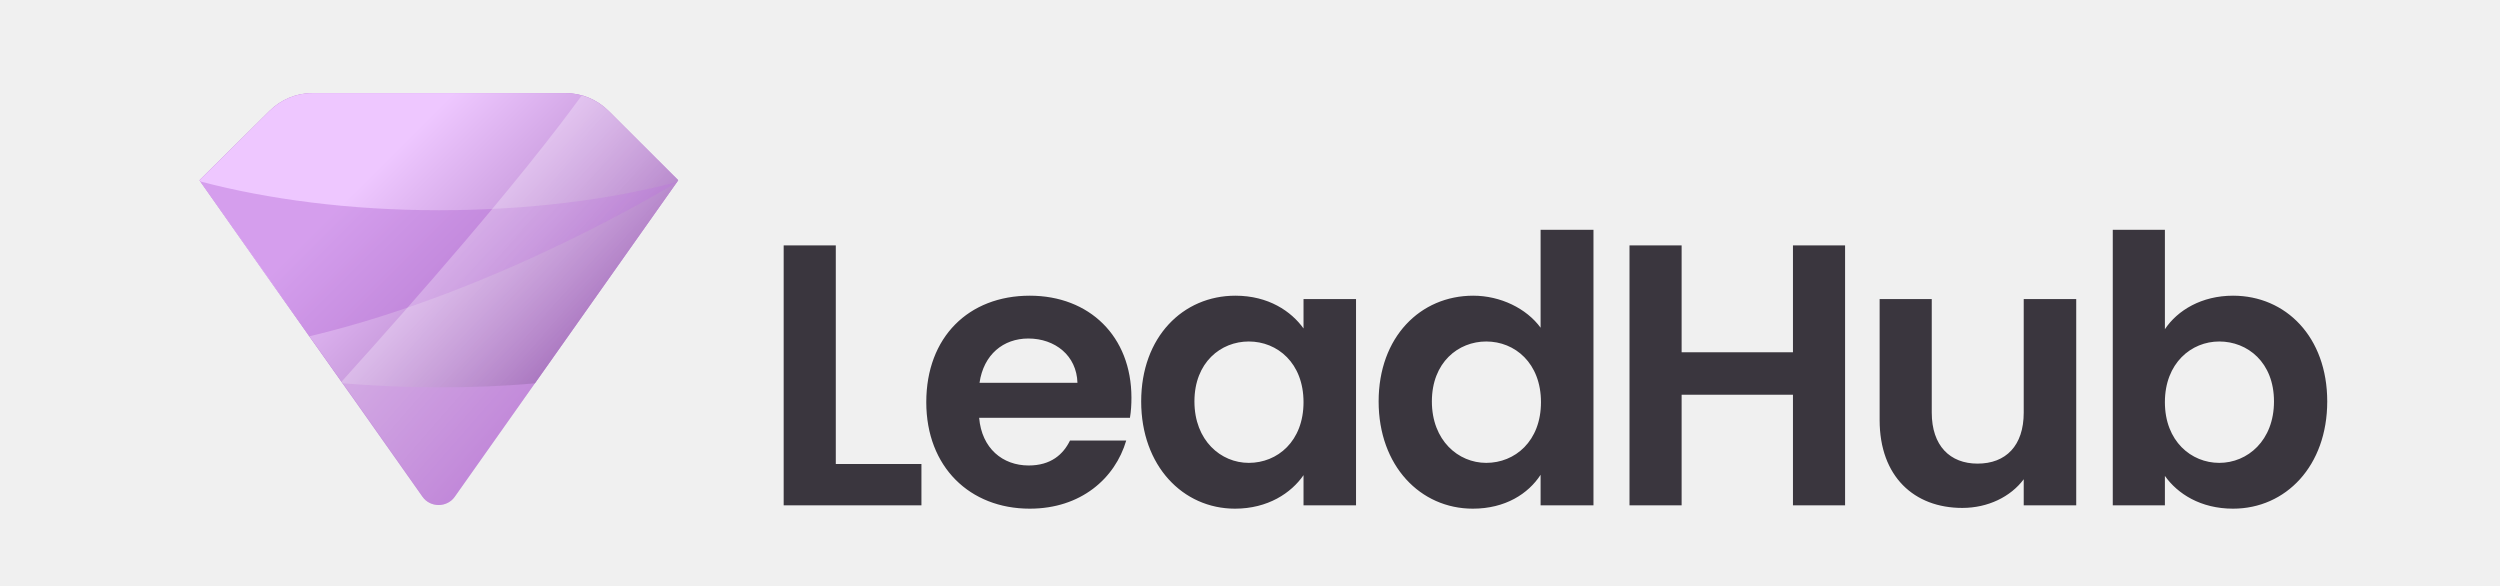
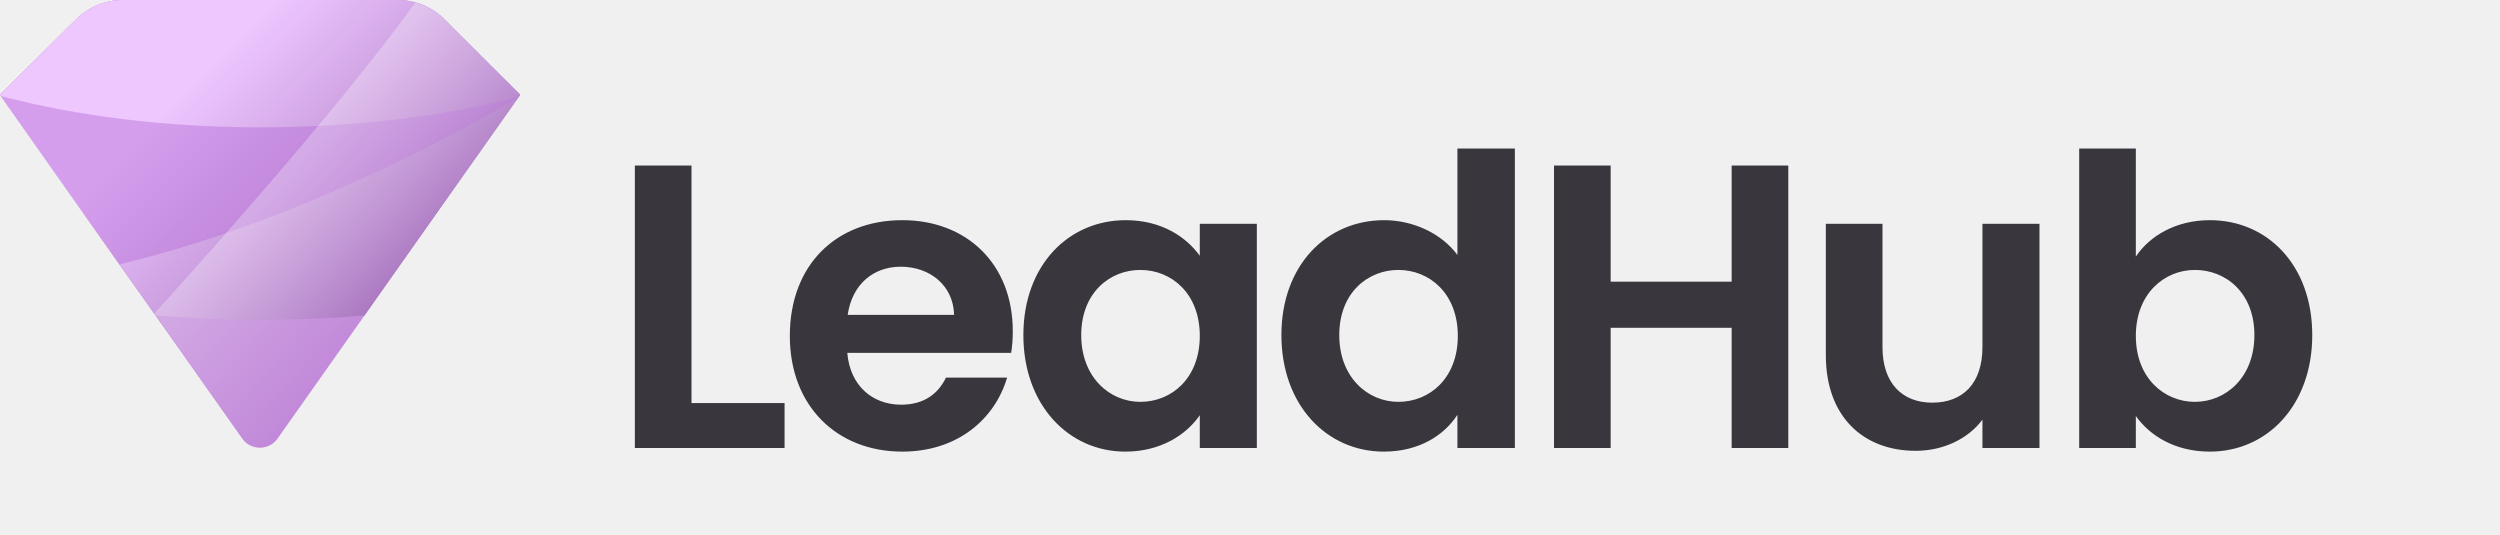
- <svg xmlns="http://www.w3.org/2000/svg" width="188" height="44" viewBox="0 0 188 44" fill="none">
-   <g clip-path="url(#clip0_805_4687)">
-     <path d="M51 13.554L50.939 13.645L40.224 28.825L34.194 37.36C33.612 38.183 32.357 38.183 31.776 37.36L26.663 30.105L25.776 28.855L20.051 20.747L15.061 13.645L15 13.554L20.265 8.341C21.122 7.488 22.286 7 23.48 7H42.52C43.745 7 44.908 7.488 45.765 8.341L51 13.554Z" fill="url(#paint0_linear_805_4687)" />
-     <path opacity="0.36" d="M51 13.554L50.939 13.645L40.224 28.825L34.194 37.36C33.612 38.183 32.357 38.183 31.776 37.36L26.663 30.105L25.776 28.855L20.051 20.747L15.061 13.645L15 13.554L20.265 8.341C21.122 7.488 22.286 7 23.48 7H42.52C43.745 7 44.908 7.488 45.765 8.341L51 13.554Z" fill="#B66DD6" />
-     <path d="M51 13.554L50.939 13.645L40.224 28.825C37.898 29.038 35.48 29.13 33 29.13C30.52 29.13 28.102 29.008 25.776 28.825L20.051 20.747L15.061 13.645L15 13.554L20.265 8.341C21.122 7.488 22.286 7 23.48 7H42.52C43.745 7 44.908 7.488 45.765 8.341L51 13.554Z" fill="url(#paint1_linear_805_4687)" />
-     <path opacity="0.45" d="M15.062 13.646L20.051 20.717L23.266 25.29C37.653 21.876 50.817 13.767 50.939 13.676C45.888 15.017 39.674 15.81 33 15.81C26.327 15.81 20.143 14.987 15.062 13.646Z" fill="#B66DD6" />
-     <path opacity="0.36" d="M50.939 13.645L51 13.553L45.765 8.341C45.214 7.792 44.51 7.396 43.745 7.183C38.877 13.858 31.316 22.454 25.684 28.703L25.806 28.855L26.694 30.105L31.837 37.39C32.418 38.213 33.673 38.213 34.255 37.39L40.286 28.855L50.939 13.645Z" fill="url(#paint2_linear_805_4687)" />
+ <svg xmlns="http://www.w3.org/2000/svg" width="173" height="37" viewBox="0 0 173 37" fill="none">
+   <g clip-path="url(#clip0_805_4689)">
+     <path d="M36 6.554L35.939 6.645L25.224 21.825L19.194 30.36C18.612 31.183 17.357 31.183 16.776 30.36L11.663 23.105L10.775 21.855L5.051 13.747L0.061 6.645L0 6.554L5.265 1.341C6.122 0.488 7.286 0 8.48 0H27.52C28.745 0 29.908 0.488 30.765 1.341L36 6.554Z" fill="url(#paint0_linear_805_4689)" />
+     <path opacity="0.36" d="M36 6.554L35.939 6.645L25.224 21.825L19.194 30.36C18.612 31.183 17.357 31.183 16.776 30.36L11.663 23.105L10.775 21.855L5.051 13.747L0.061 6.645L0 6.554L5.265 1.341C6.122 0.488 7.286 0 8.48 0H27.52C28.745 0 29.908 0.488 30.765 1.341L36 6.554Z" fill="#B66DD6" />
+     <path d="M36 6.554L35.939 6.645L25.224 21.825C22.898 22.038 20.48 22.13 18 22.13C15.52 22.13 13.102 22.008 10.775 21.825L5.051 13.747L0.061 6.645L0 6.554L5.265 1.341C6.122 0.488 7.286 0 8.48 0H27.52C28.745 0 29.908 0.488 30.765 1.341L36 6.554Z" fill="url(#paint1_linear_805_4689)" />
+     <path opacity="0.45" d="M0.062 6.646L5.051 13.717L8.266 18.29C22.653 14.876 35.817 6.767 35.939 6.676C30.888 8.017 24.674 8.81 18 8.81C11.327 8.81 5.143 7.987 0.062 6.646Z" fill="#B66DD6" />
+     <path opacity="0.36" d="M35.939 6.645L36 6.553L30.765 1.341C30.214 0.792 29.51 0.396 28.745 0.183C23.878 6.858 16.316 15.454 10.684 21.703L10.806 21.855L11.694 23.105L16.837 30.39C17.418 31.213 18.673 31.213 19.255 30.39L25.286 21.855L35.939 6.645Z" fill="url(#paint2_linear_805_4689)" />
  </g>
-   <path d="M58.932 18.456V38H69.292V34.892H62.852V18.456H58.932ZM77.328 25.456C79.344 25.456 80.968 26.744 81.024 28.788H73.66C73.968 26.66 75.452 25.456 77.328 25.456ZM84.692 33.128H80.464C79.96 34.164 79.036 35.004 77.356 35.004C75.396 35.004 73.828 33.716 73.632 31.42H84.972C85.056 30.916 85.084 30.412 85.084 29.908C85.084 25.288 81.92 22.236 77.44 22.236C72.848 22.236 69.656 25.344 69.656 30.244C69.656 35.116 72.932 38.252 77.44 38.252C81.276 38.252 83.852 35.984 84.692 33.128ZM85.817 30.188C85.817 35.032 88.953 38.252 92.873 38.252C95.337 38.252 97.101 37.076 98.025 35.732V38H101.973V22.488H98.025V24.7C97.101 23.412 95.393 22.236 92.901 22.236C88.953 22.236 85.817 25.344 85.817 30.188ZM98.025 30.244C98.025 33.184 96.065 34.808 93.909 34.808C91.809 34.808 89.821 33.128 89.821 30.188C89.821 27.248 91.809 25.68 93.909 25.68C96.065 25.68 98.025 27.304 98.025 30.244ZM103.673 30.188C103.673 35.032 106.809 38.252 110.757 38.252C113.193 38.252 114.929 37.132 115.853 35.704V38H119.829V17.28H115.853V24.644C114.789 23.188 112.829 22.236 110.785 22.236C106.809 22.236 103.673 25.344 103.673 30.188ZM115.881 30.244C115.881 33.184 113.921 34.808 111.765 34.808C109.665 34.808 107.677 33.128 107.677 30.188C107.677 27.248 109.665 25.68 111.765 25.68C113.921 25.68 115.881 27.304 115.881 30.244ZM134.83 38H138.75V18.456H134.83V26.492H126.458V18.456H122.538V38H126.458V29.684H134.83V38ZM156.132 22.488H152.184V31.028C152.184 33.52 150.84 34.864 148.712 34.864C146.64 34.864 145.268 33.52 145.268 31.028V22.488H141.348V31.588C141.348 35.844 143.952 38.196 147.564 38.196C149.496 38.196 151.204 37.356 152.184 36.04V38H156.132V22.488ZM162.8 24.756V17.28H158.88V38H162.8V35.788C163.752 37.132 165.488 38.252 167.924 38.252C171.9 38.252 175.008 35.032 175.008 30.188C175.008 25.344 171.9 22.236 167.924 22.236C165.572 22.236 163.752 23.328 162.8 24.756ZM171.004 30.188C171.004 33.128 169.016 34.808 166.888 34.808C164.788 34.808 162.8 33.184 162.8 30.244C162.8 27.304 164.788 25.68 166.888 25.68C169.016 25.68 171.004 27.248 171.004 30.188Z" fill="#3A363E" />
+   <path d="M43.932 11.456V31H54.292V27.892H47.852V11.456H43.932ZM62.328 18.456C64.344 18.456 65.968 19.744 66.024 21.788H58.66C58.968 19.66 60.452 18.456 62.328 18.456ZM69.692 26.128H65.464C64.96 27.164 64.036 28.004 62.356 28.004C60.396 28.004 58.828 26.716 58.632 24.42H69.972C70.056 23.916 70.084 23.412 70.084 22.908C70.084 18.288 66.92 15.236 62.44 15.236C57.848 15.236 54.656 18.344 54.656 23.244C54.656 28.116 57.932 31.252 62.44 31.252C66.276 31.252 68.852 28.984 69.692 26.128ZM70.817 23.188C70.817 28.032 73.953 31.252 77.873 31.252C80.337 31.252 82.101 30.076 83.025 28.732V31H86.973V15.488H83.025V17.7C82.101 16.412 80.393 15.236 77.901 15.236C73.953 15.236 70.817 18.344 70.817 23.188ZM83.025 23.244C83.025 26.184 81.065 27.808 78.909 27.808C76.809 27.808 74.821 26.128 74.821 23.188C74.821 20.248 76.809 18.68 78.909 18.68C81.065 18.68 83.025 20.304 83.025 23.244ZM88.673 23.188C88.673 28.032 91.809 31.252 95.757 31.252C98.193 31.252 99.929 30.132 100.853 28.704V31H104.829V10.28H100.853V17.644C99.789 16.188 97.829 15.236 95.785 15.236C91.809 15.236 88.673 18.344 88.673 23.188ZM100.881 23.244C100.881 26.184 98.921 27.808 96.765 27.808C94.665 27.808 92.677 26.128 92.677 23.188C92.677 20.248 94.665 18.68 96.765 18.68C98.921 18.68 100.881 20.304 100.881 23.244ZM119.83 31H123.75V11.456H119.83V19.492H111.458V11.456H107.538V31H111.458V22.684H119.83V31ZM141.132 15.488H137.184V24.028C137.184 26.52 135.84 27.864 133.712 27.864C131.64 27.864 130.268 26.52 130.268 24.028V15.488H126.348V24.588C126.348 28.844 128.952 31.196 132.564 31.196C134.496 31.196 136.204 30.356 137.184 29.04V31H141.132V15.488ZM147.8 17.756V10.28H143.88V31H147.8V28.788C148.752 30.132 150.488 31.252 152.924 31.252C156.9 31.252 160.008 28.032 160.008 23.188C160.008 18.344 156.9 15.236 152.924 15.236C150.572 15.236 148.752 16.328 147.8 17.756ZM156.004 23.188C156.004 26.128 154.016 27.808 151.888 27.808C149.788 27.808 147.8 26.184 147.8 23.244C147.8 20.304 149.788 18.68 151.888 18.68C154.016 18.68 156.004 20.248 156.004 23.188Z" fill="#3A363E" />
  <defs>
-     <linearGradient id="paint0_linear_805_4687" x1="28.839" y1="12.974" x2="3.917" y2="-12.055" gradientUnits="userSpaceOnUse">
+     <linearGradient id="paint0_linear_805_4689" x1="13.839" y1="5.974" x2="-11.083" y2="-19.055" gradientUnits="userSpaceOnUse">
      <stop stop-color="#C696DB" />
      <stop offset="1" stop-color="#A36EBA" />
    </linearGradient>
-     <linearGradient id="paint1_linear_805_4687" x1="44.171" y1="26.954" x2="29.151" y2="11.87" gradientUnits="userSpaceOnUse">
+     <linearGradient id="paint1_linear_805_4689" x1="29.171" y1="19.954" x2="14.15" y2="4.87" gradientUnits="userSpaceOnUse">
      <stop stop-color="#A36EBA" />
      <stop offset="1" stop-color="#EEC7FF" />
    </linearGradient>
-     <linearGradient id="paint2_linear_805_4687" x1="43.748" y1="27.171" x2="31.849" y2="16.803" gradientUnits="userSpaceOnUse">
+     <linearGradient id="paint2_linear_805_4689" x1="28.748" y1="20.171" x2="16.849" y2="9.803" gradientUnits="userSpaceOnUse">
      <stop stop-color="white" stop-opacity="0" />
      <stop offset="1" stop-color="white" />
    </linearGradient>
-     <clipPath id="clip0_805_4687">
-       <rect width="36" height="31" fill="white" transform="translate(15 7)" />
+     <clipPath id="clip0_805_4689">
+       <rect width="36" height="31" fill="white" />
    </clipPath>
  </defs>
</svg>
